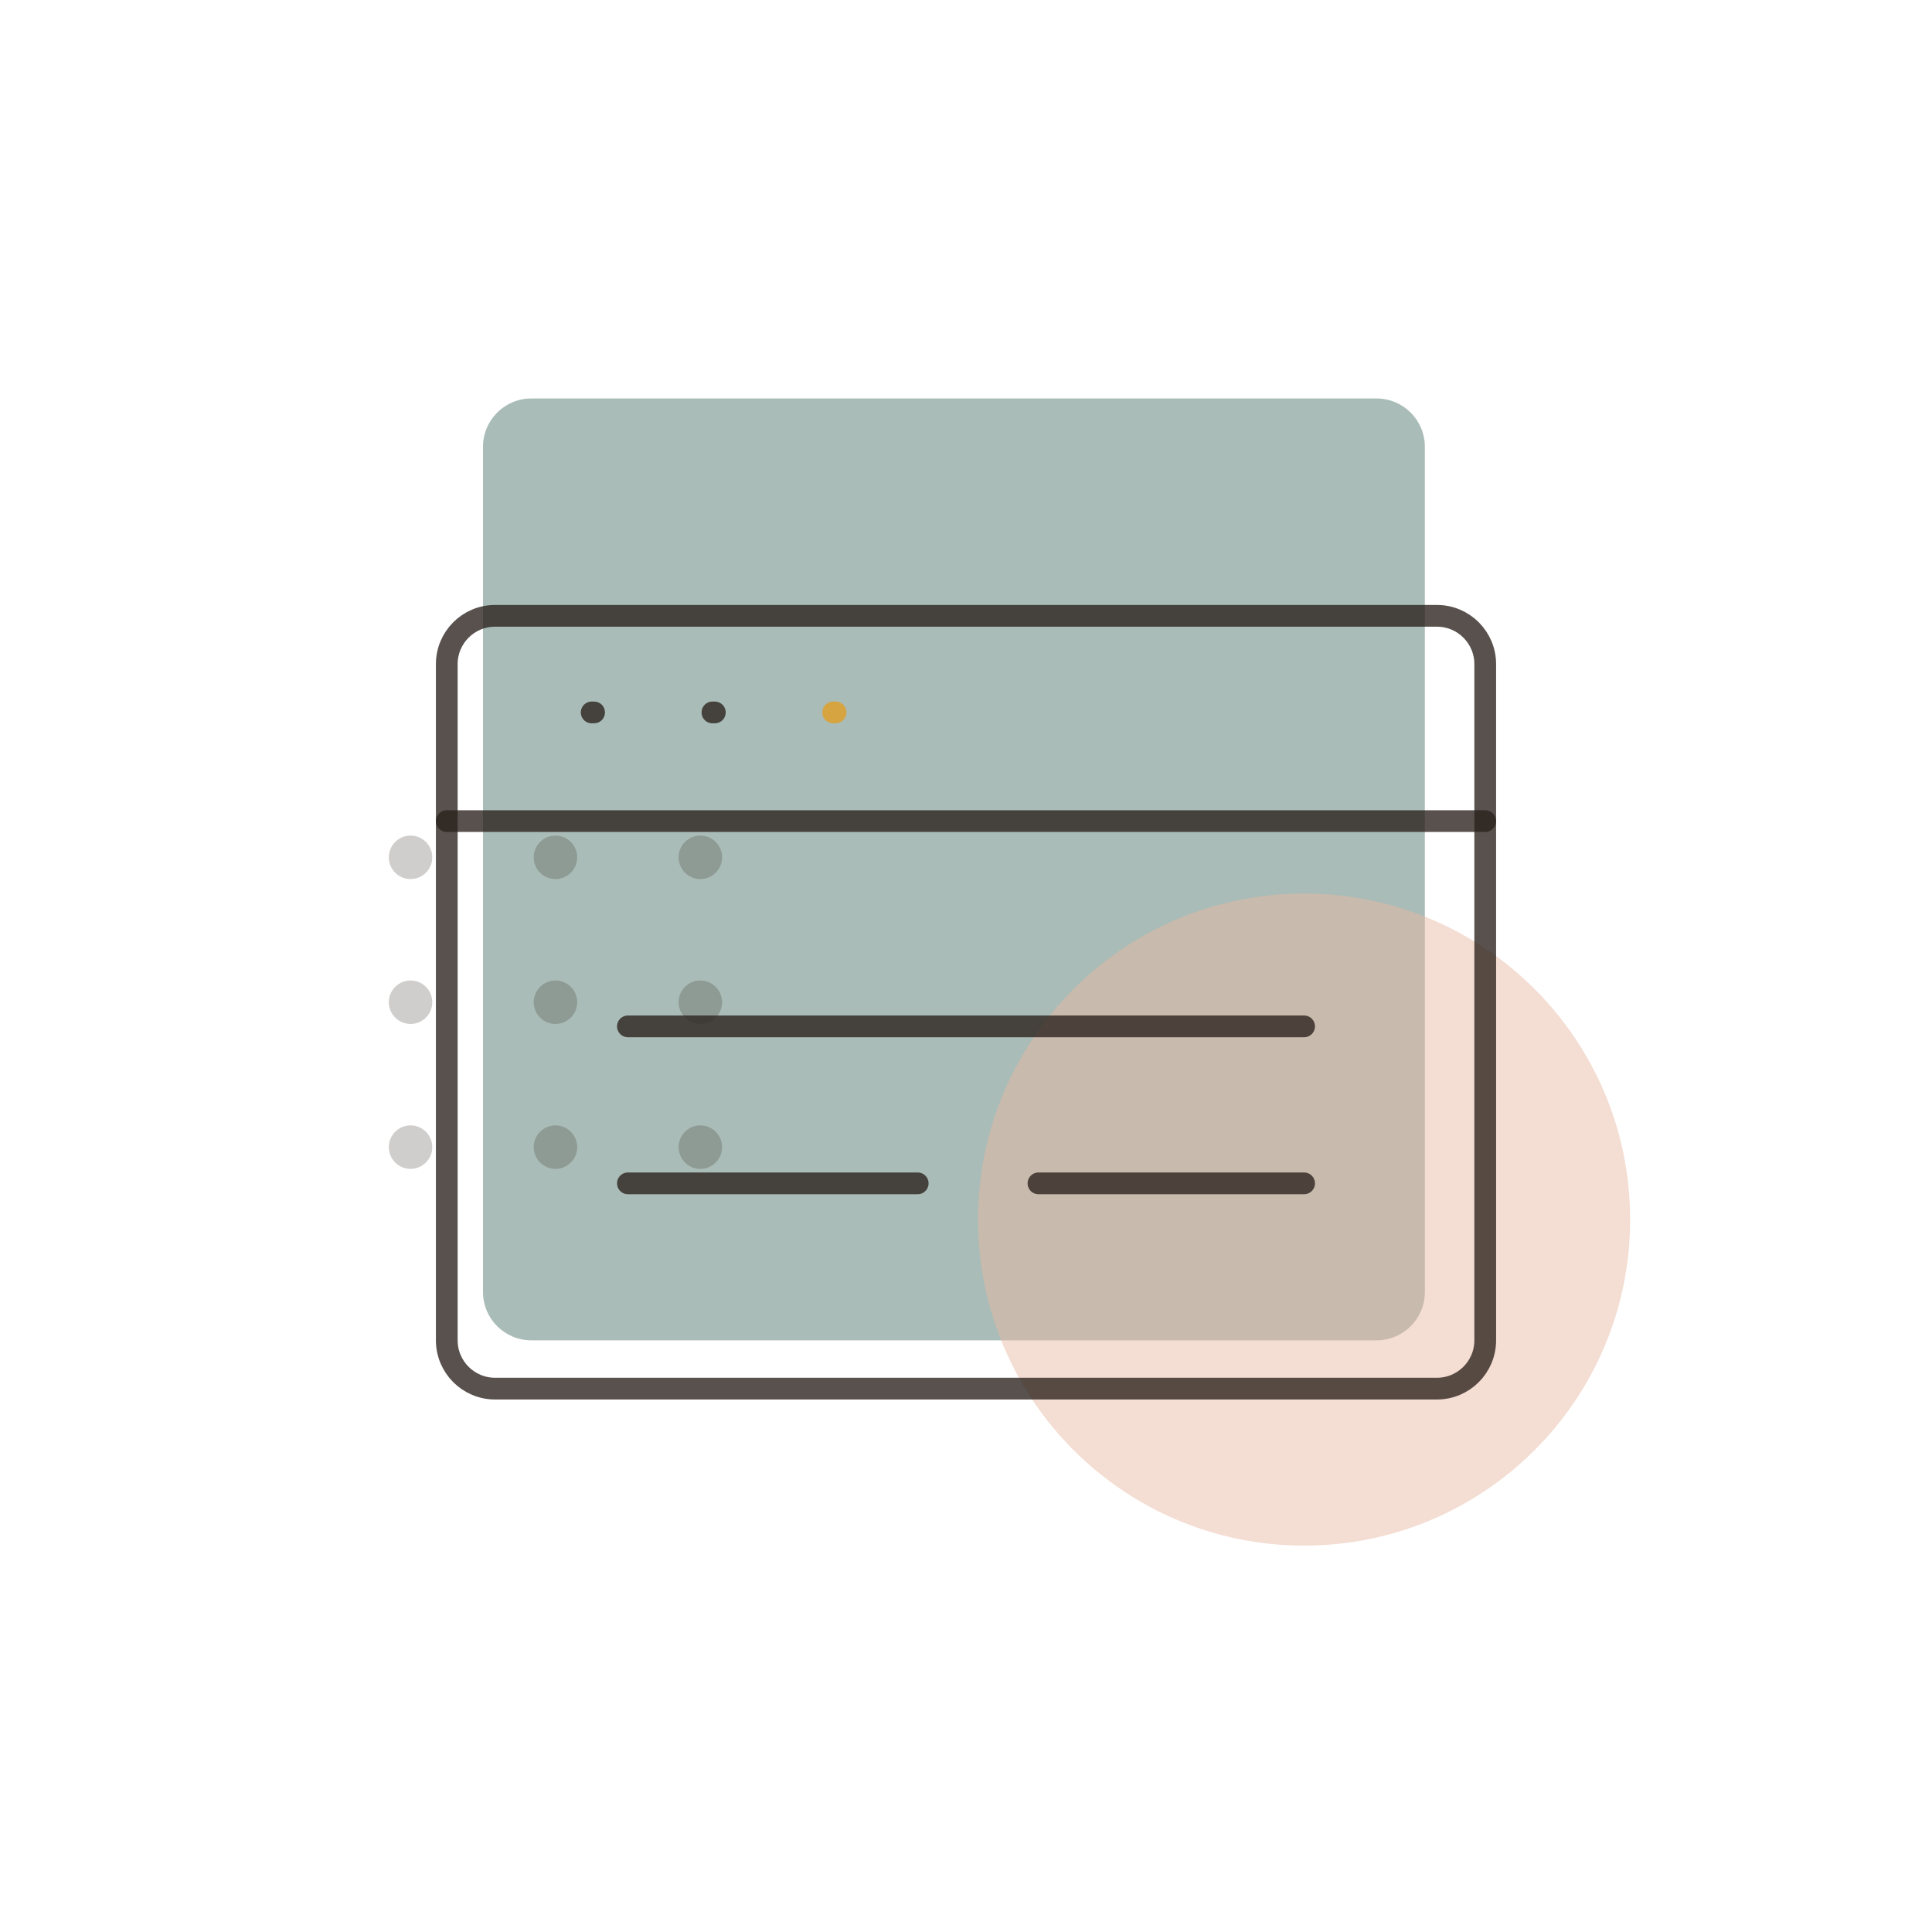
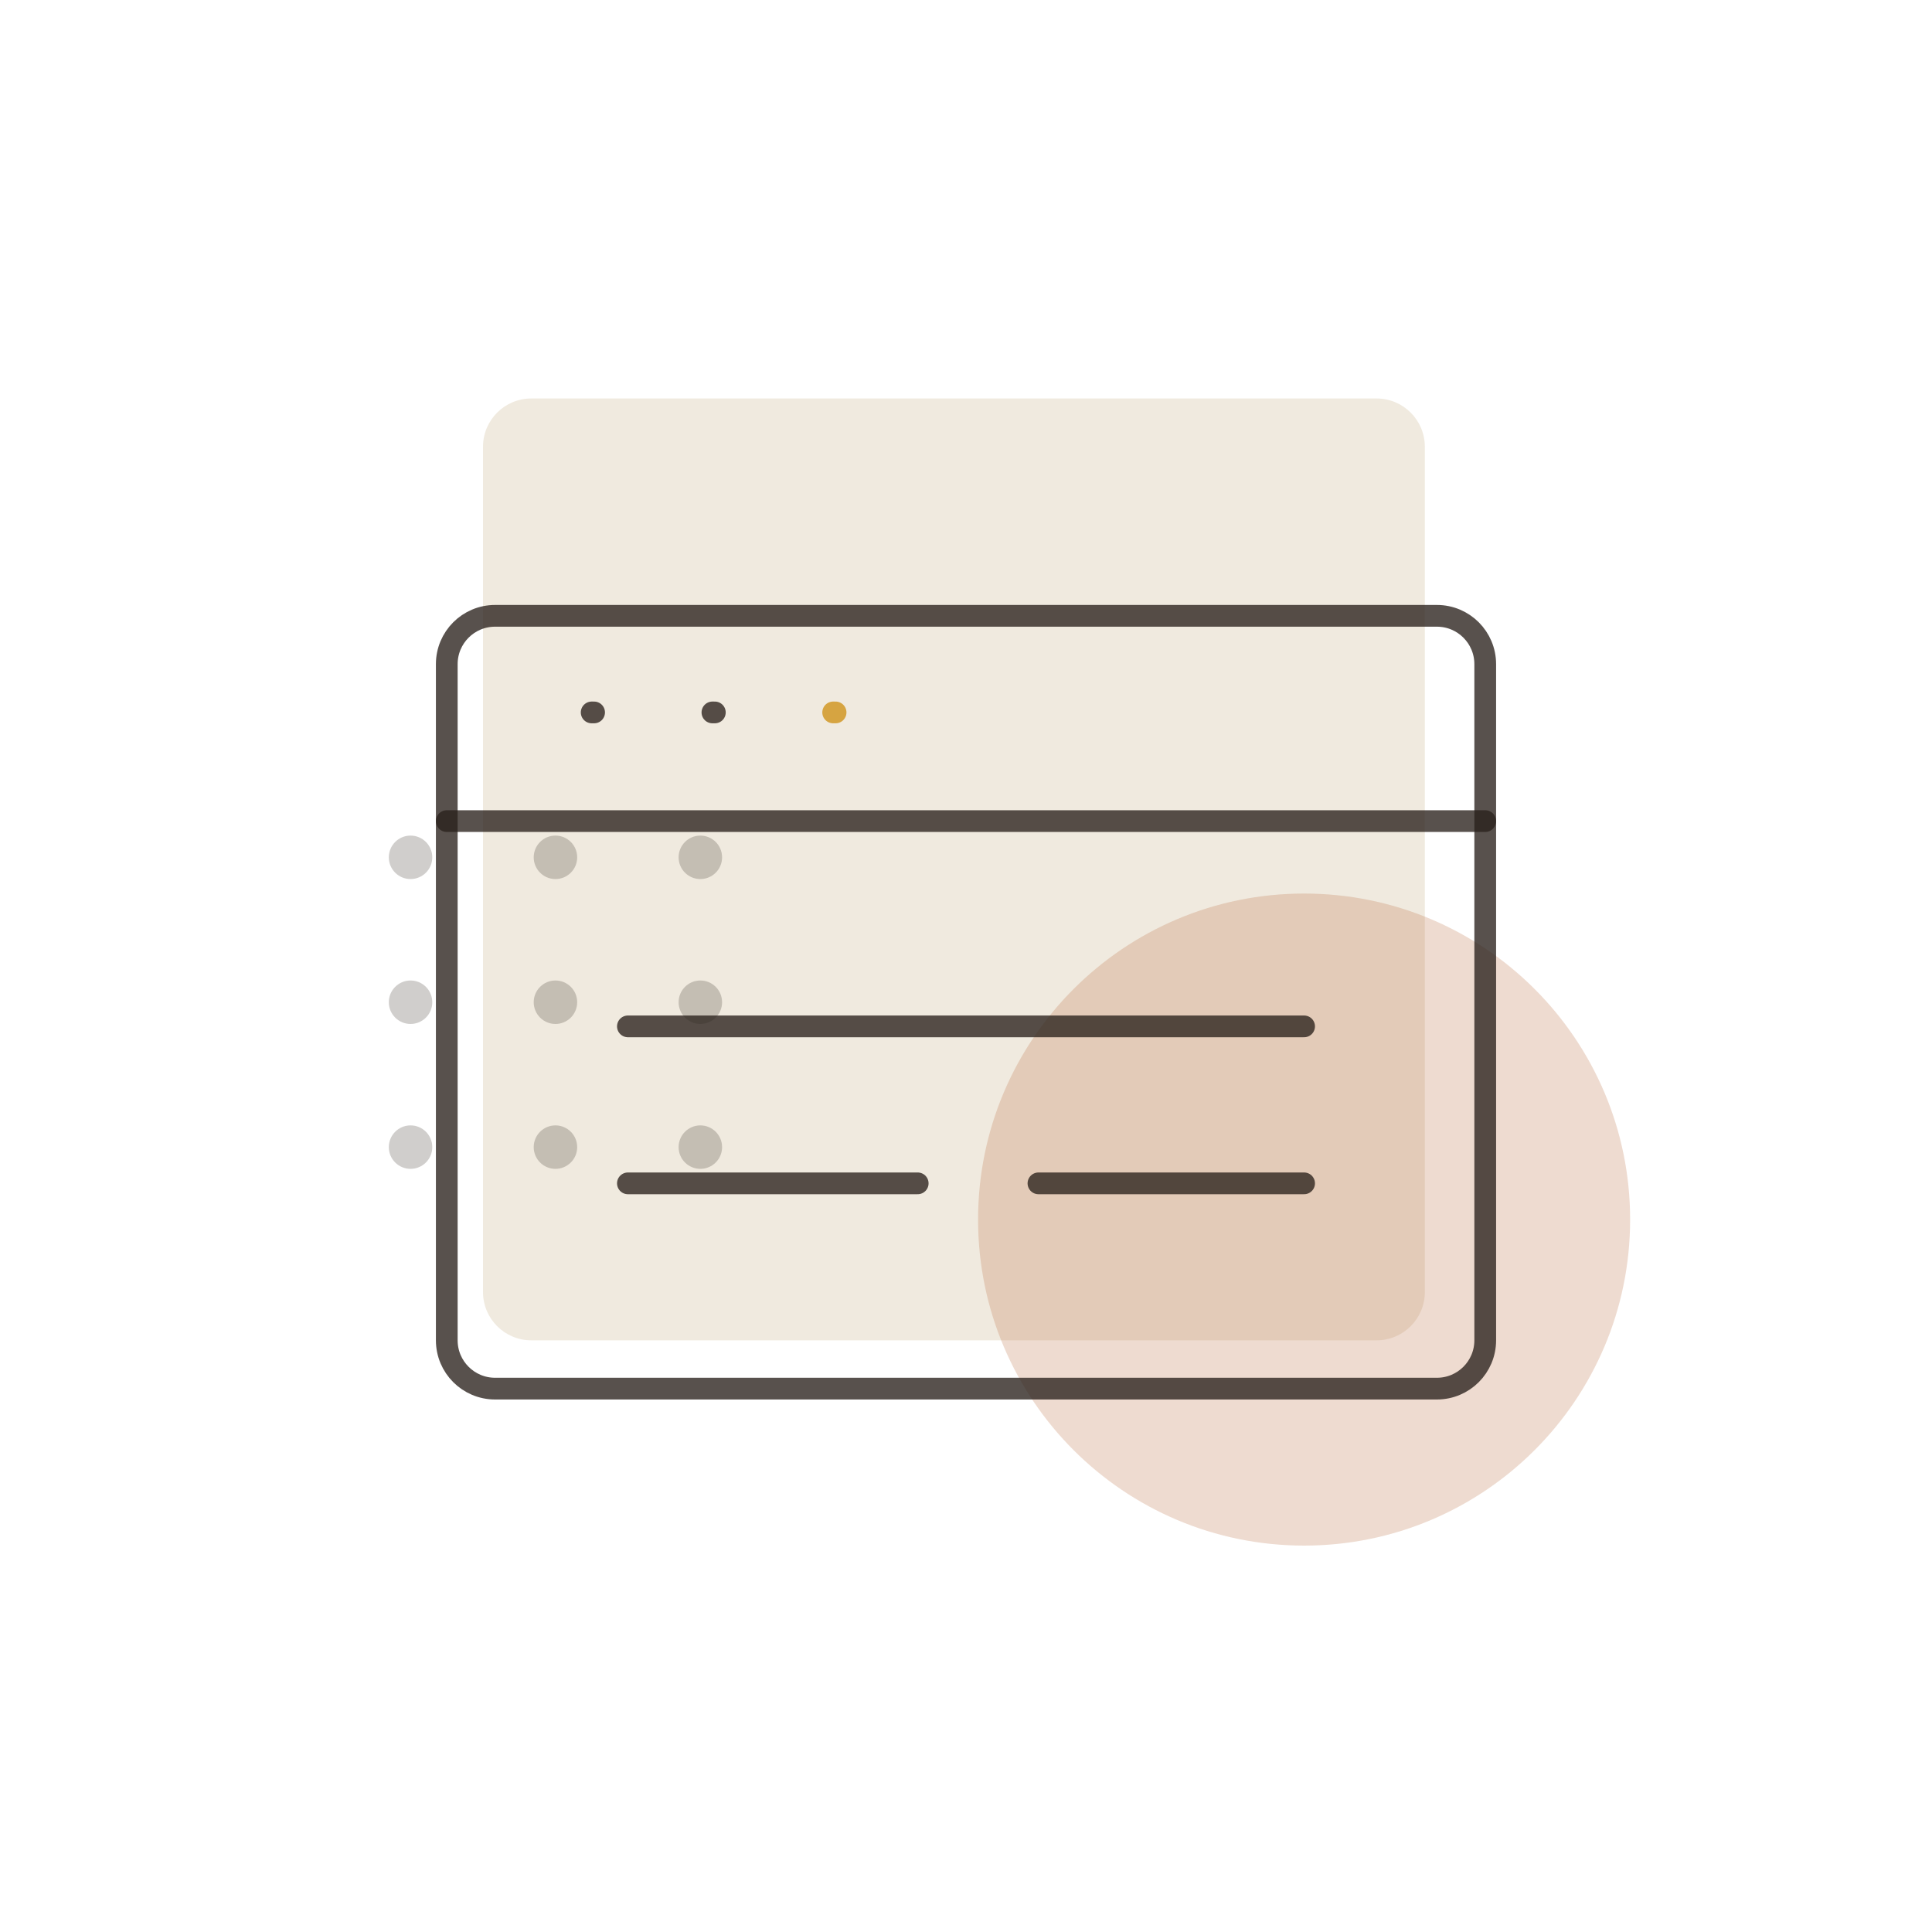
<svg xmlns="http://www.w3.org/2000/svg" width="160" height="160" viewBox="0 0 160 160" fill="none" role="img" aria-labelledby="browser-title">
-   <rect x="40" y="33" width="78" height="78" rx="4" fill="#8FA7A0" fill-opacity=".76" />
-   <circle cx="108" cy="101" r="27" fill="#E8B7A1" fill-opacity=".48" />
+   <rect x="40" y="33" width="78" height="78" rx="4" fill="#EEE8DC" fill-opacity=".90" />
+   <circle cx="108" cy="101" r="27" fill="#B86B3E" fill-opacity=".24" />
  <g fill="#2A211B" fill-opacity=".22">
    <circle cx="34" cy="71" r="1.8" />
    <circle cx="46" cy="71" r="1.8" />
    <circle cx="58" cy="71" r="1.8" />
    <circle cx="34" cy="83" r="1.8" />
    <circle cx="46" cy="83" r="1.8" />
    <circle cx="58" cy="83" r="1.8" />
    <circle cx="34" cy="95" r="1.8" />
    <circle cx="46" cy="95" r="1.8" />
    <circle cx="58" cy="95" r="1.8" />
  </g>
  <g stroke="#2A211B" stroke-opacity=".78" stroke-width="1.8" stroke-linecap="round" stroke-linejoin="round">
    <rect x="37" y="51" width="86" height="64" rx="4" />
    <path d="M37 68h86" />
    <path d="M49 59h.2M59 59h.2" />
    <path d="M52 85h56" />
    <path d="M52 98h24" />
    <path d="M86 98h22" />
  </g>
  <path d="M69 59h.2" stroke="#D6A441" stroke-width="1.8" stroke-linecap="round" />
</svg>
